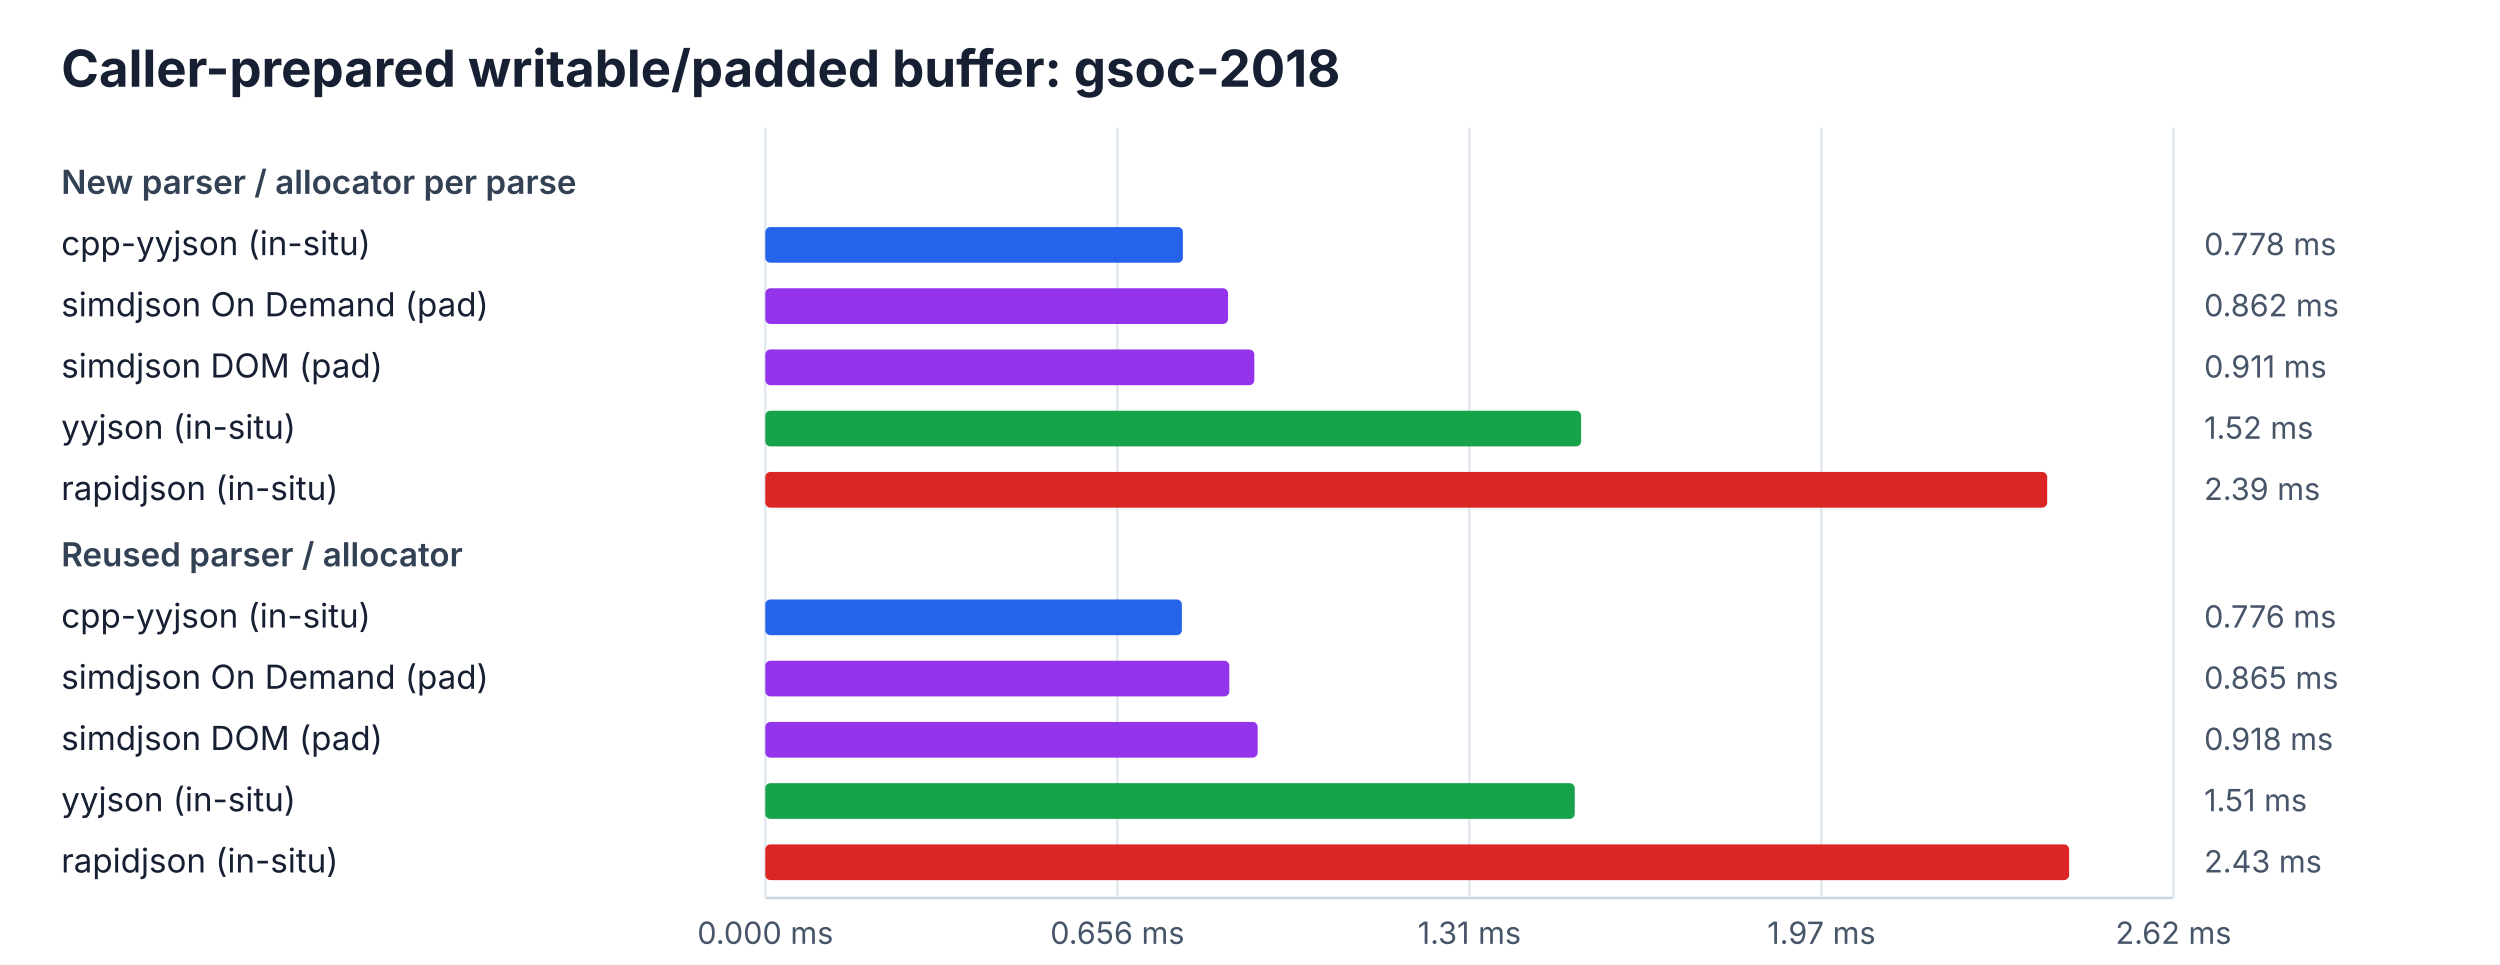
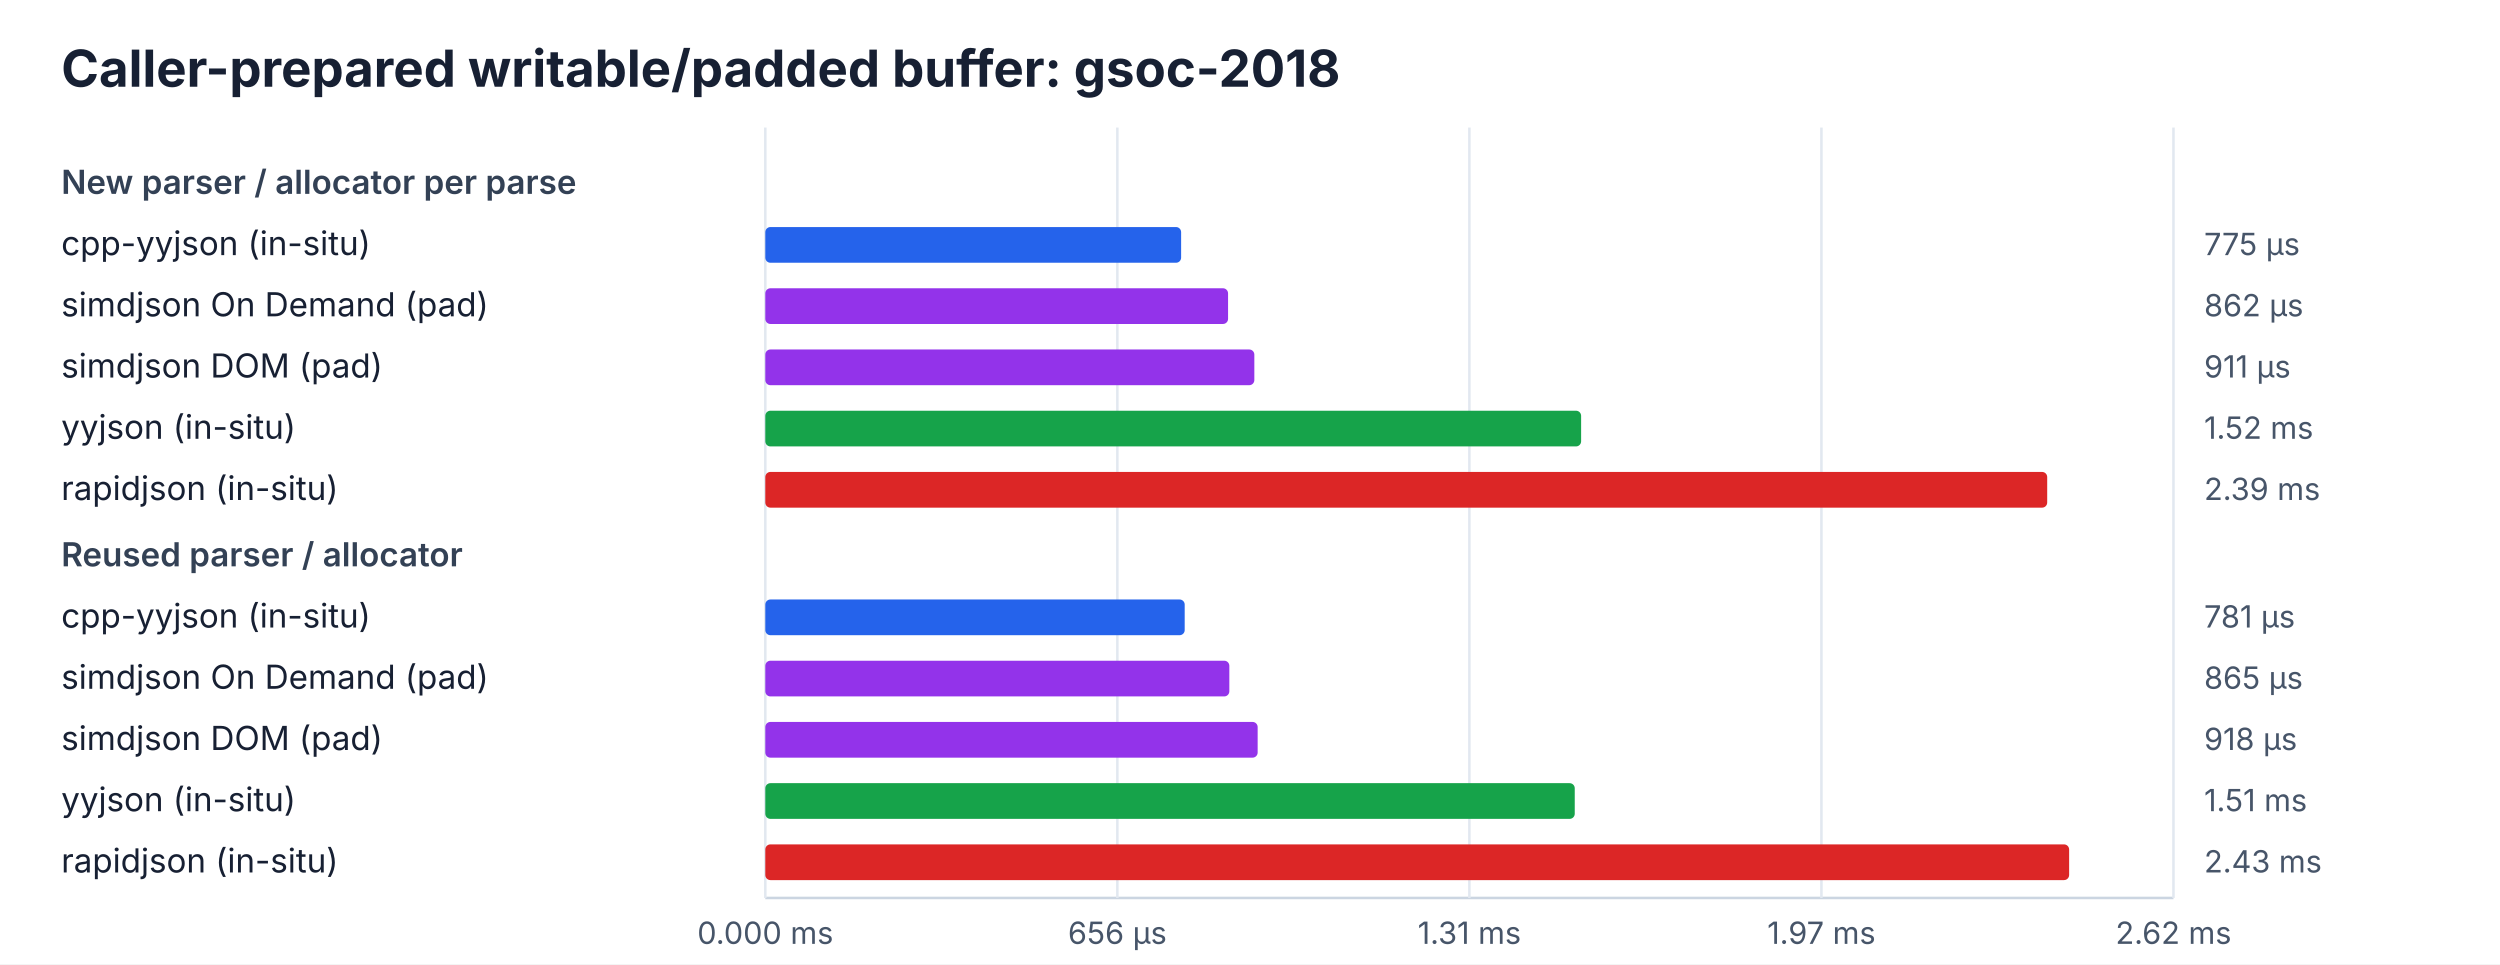
<svg xmlns="http://www.w3.org/2000/svg" width="980" height="378" viewBox="0 0 980 378">
  <rect width="100%" height="100%" fill="#ffffff" />
  <style>text{font-family:ui-sans-serif,system-ui,-apple-system,BlinkMacSystemFont,"Segoe UI",sans-serif;fill:#172033}.title{font-size:20px;font-weight:700}.heading{font-size:13px;font-weight:600;fill:#334155}.label{font-size:13px}.value{font-size:12px;fill:#475569}.axis{stroke:#cbd5e1;stroke-width:1}.grid{stroke:#e2e8f0;stroke-width:1}</style>
  <text x="24" y="34" class="title">Caller-prepared writable/padded buffer: gsoc-2018</text>
  <line x1="300" y1="352" x2="852" y2="352" class="axis" />
  <line x1="300.0" y1="50" x2="300.0" y2="352" class="grid" />
  <text x="300.0" y="370" class="value" text-anchor="middle">0.000 ms</text>
  <line x1="438.0" y1="50" x2="438.0" y2="352" class="grid" />
-   <text x="438.0" y="370" class="value" text-anchor="middle">0.656 ms</text>
+   <text x="438.0" y="370" class="value" text-anchor="middle">656 µs</text>
  <line x1="576.0" y1="50" x2="576.0" y2="352" class="grid" />
  <text x="576.0" y="370" class="value" text-anchor="middle">1.31 ms</text>
  <line x1="714.0" y1="50" x2="714.0" y2="352" class="grid" />
  <text x="714.0" y="370" class="value" text-anchor="middle">1.97 ms</text>
  <line x1="852.0" y1="50" x2="852.0" y2="352" class="grid" />
  <text x="852.0" y="370" class="value" text-anchor="middle">2.62 ms</text>
  <text x="24" y="76" class="heading">New parser / allocator per parse</text>
  <text x="24" y="100" class="label">cpp-yyjson (in-situ)</text>
-   <rect x="300" y="89" width="163.7" height="14" rx="2" fill="#2563eb" />
-   <text x="864" y="100" class="value">0.778 ms</text>
+   <rect x="300" y="89" width="163.0" height="14" rx="2" fill="#2563eb" />
+   <text x="864" y="100" class="value">775 µs</text>
  <text x="24" y="124" class="label">simdjson On Demand (pad)</text>
  <rect x="300" y="113" width="181.4" height="14" rx="2" fill="#9333ea" />
-   <text x="864" y="124" class="value">0.862 ms</text>
+   <text x="864" y="124" class="value">862 µs</text>
  <text x="24" y="148" class="label">simdjson DOM (pad)</text>
  <rect x="300" y="137" width="191.7" height="14" rx="2" fill="#9333ea" />
-   <text x="864" y="148" class="value">0.911 ms</text>
+   <text x="864" y="148" class="value">911 µs</text>
  <text x="24" y="172" class="label">yyjson (in-situ)</text>
  <rect x="300" y="161" width="319.8" height="14" rx="2" fill="#16a34a" />
  <text x="864" y="172" class="value">1.52 ms</text>
  <text x="24" y="196" class="label">rapidjson (in-situ)</text>
  <rect x="300" y="185" width="502.5" height="14" rx="2" fill="#dc2626" />
  <text x="864" y="196" class="value">2.39 ms</text>
  <text x="24" y="222" class="heading">Reused parser / allocator</text>
  <text x="24" y="246" class="label">cpp-yyjson (in-situ)</text>
-   <rect x="300" y="235" width="163.3" height="14" rx="2" fill="#2563eb" />
-   <text x="864" y="246" class="value">0.776 ms</text>
+   <rect x="300" y="235" width="164.4" height="14" rx="2" fill="#2563eb" />
+   <text x="864" y="246" class="value">781 µs</text>
  <text x="24" y="270" class="label">simdjson On Demand (pad)</text>
  <rect x="300" y="259" width="181.9" height="14" rx="2" fill="#9333ea" />
-   <text x="864" y="270" class="value">0.865 ms</text>
+   <text x="864" y="270" class="value">865 µs</text>
  <text x="24" y="294" class="label">simdjson DOM (pad)</text>
  <rect x="300" y="283" width="193.0" height="14" rx="2" fill="#9333ea" />
-   <text x="864" y="294" class="value">0.918 ms</text>
+   <text x="864" y="294" class="value">918 µs</text>
  <text x="24" y="318" class="label">yyjson (in-situ)</text>
  <rect x="300" y="307" width="317.3" height="14" rx="2" fill="#16a34a" />
  <text x="864" y="318" class="value">1.51 ms</text>
  <text x="24" y="342" class="label">rapidjson (in-situ)</text>
  <rect x="300" y="331" width="511.1" height="14" rx="2" fill="#dc2626" />
  <text x="864" y="342" class="value">2.43 ms</text>
</svg>
